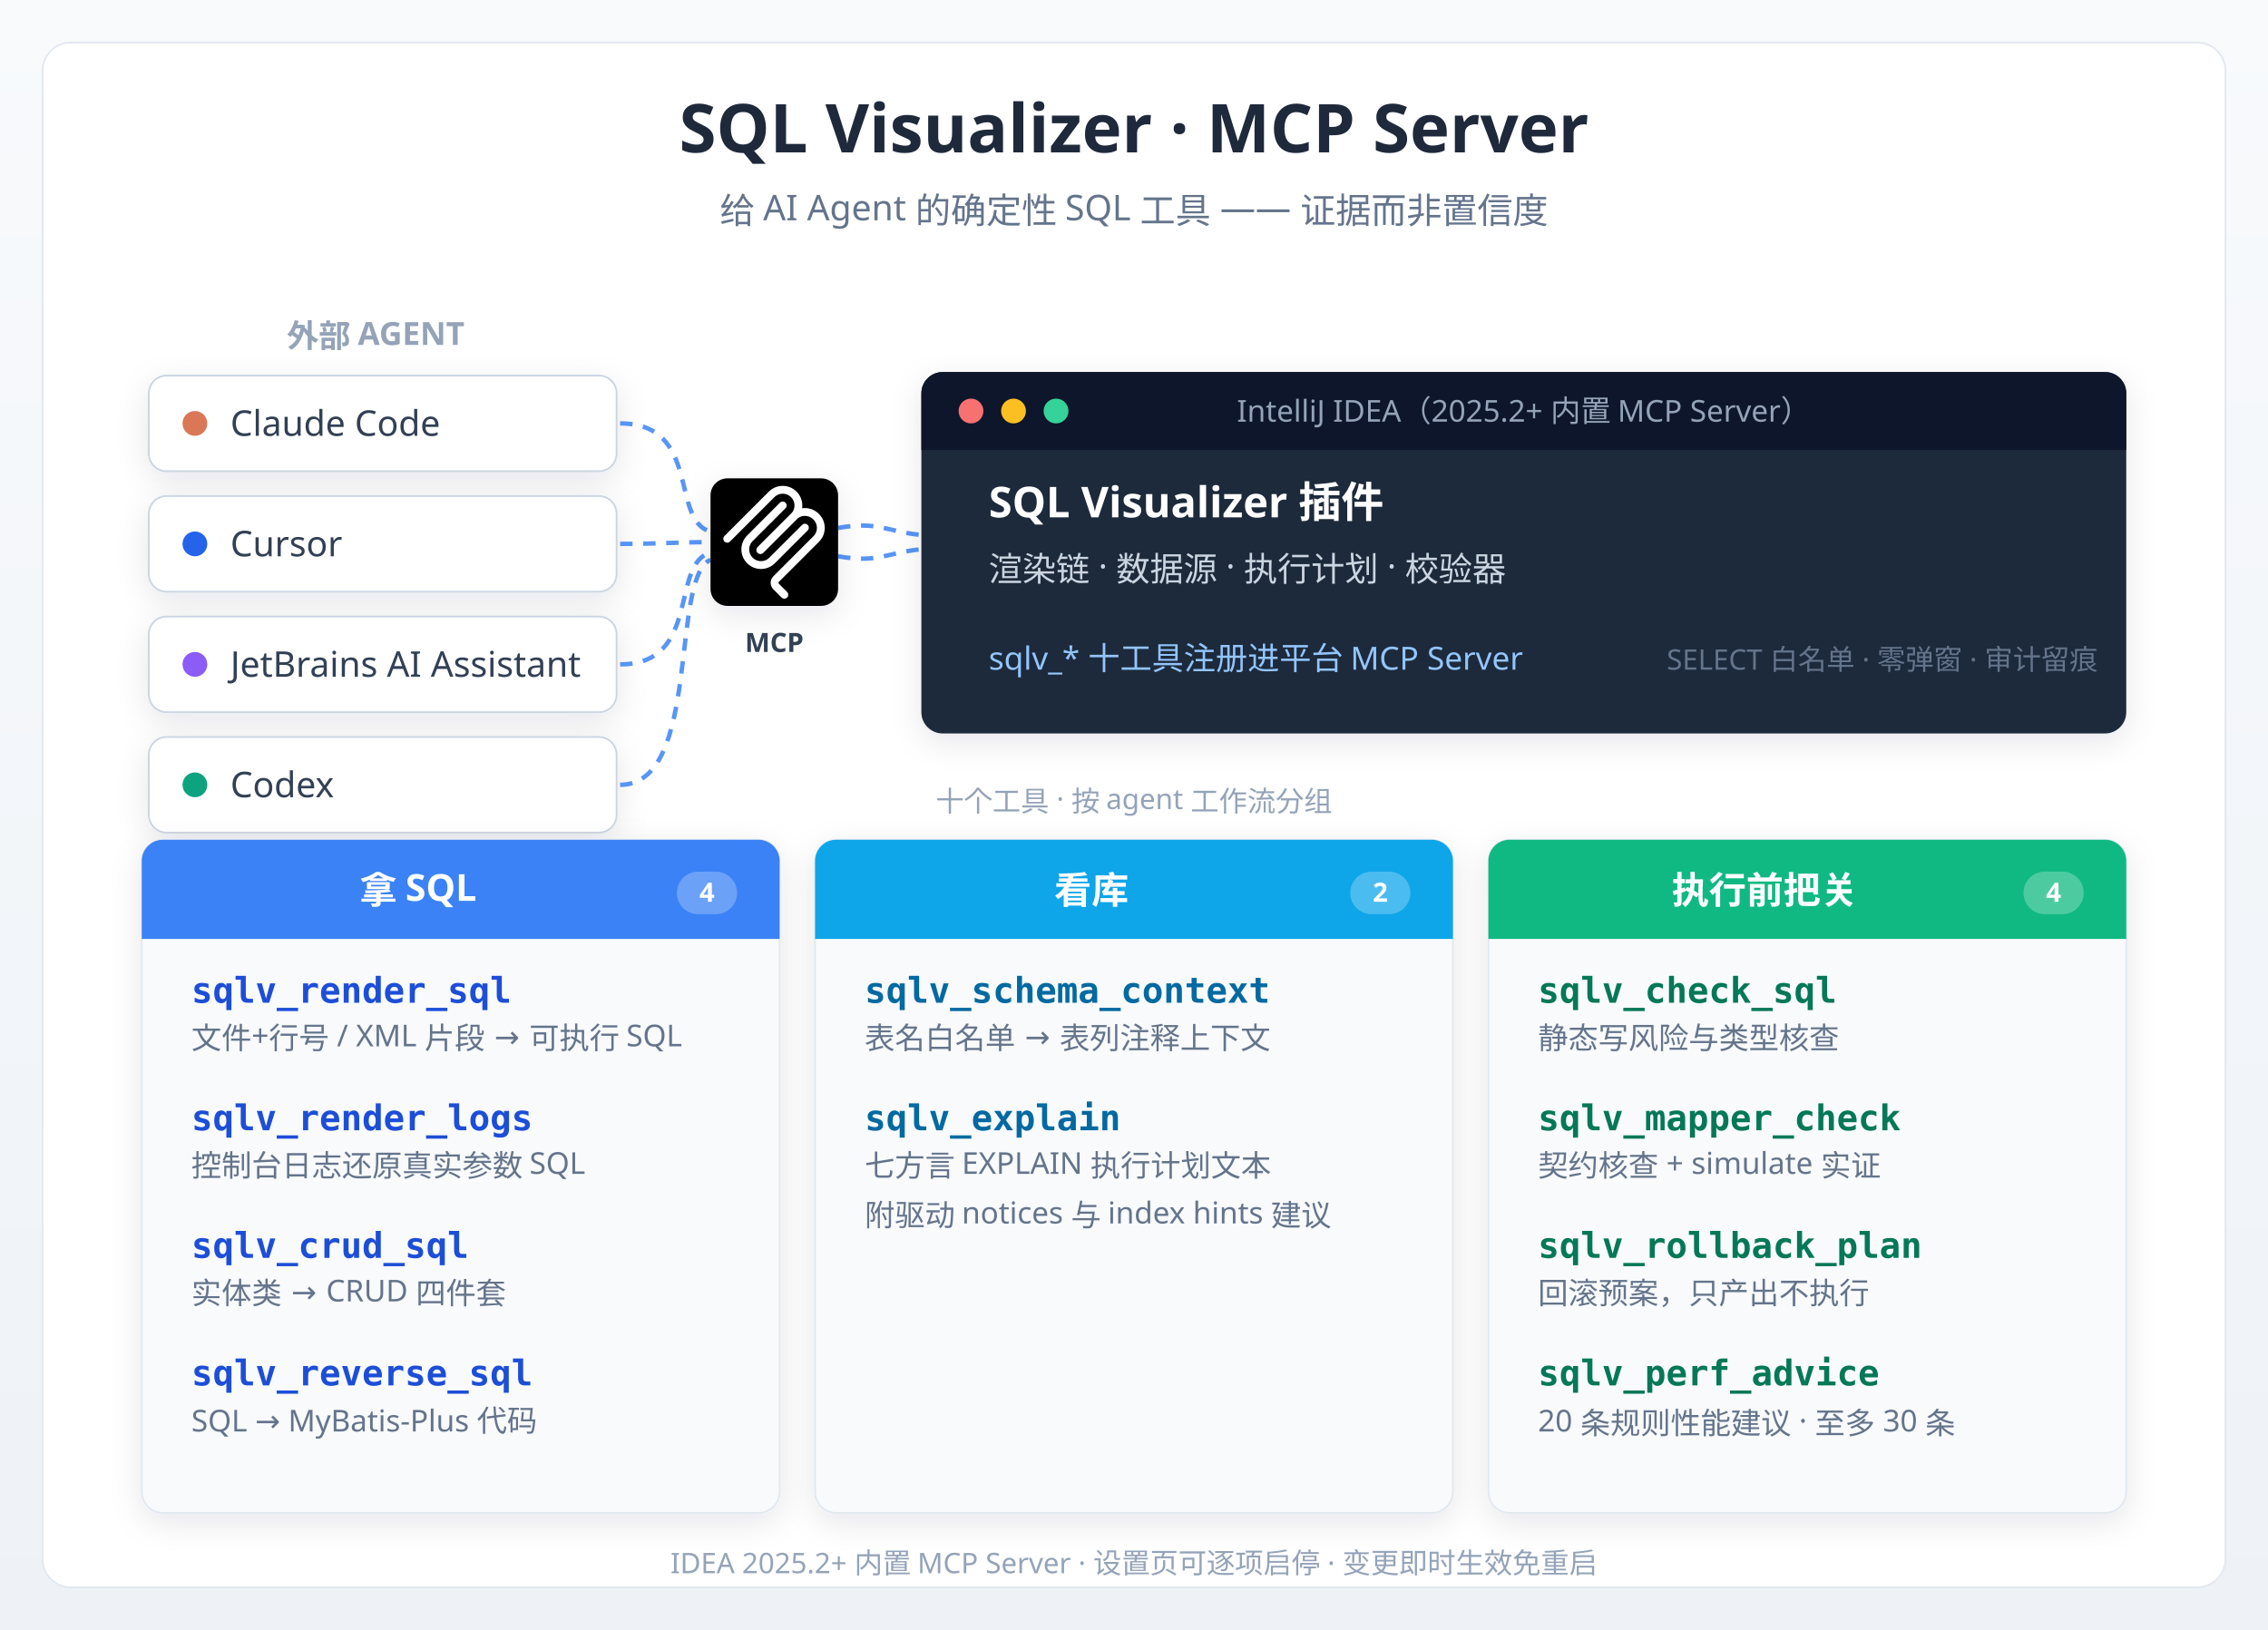
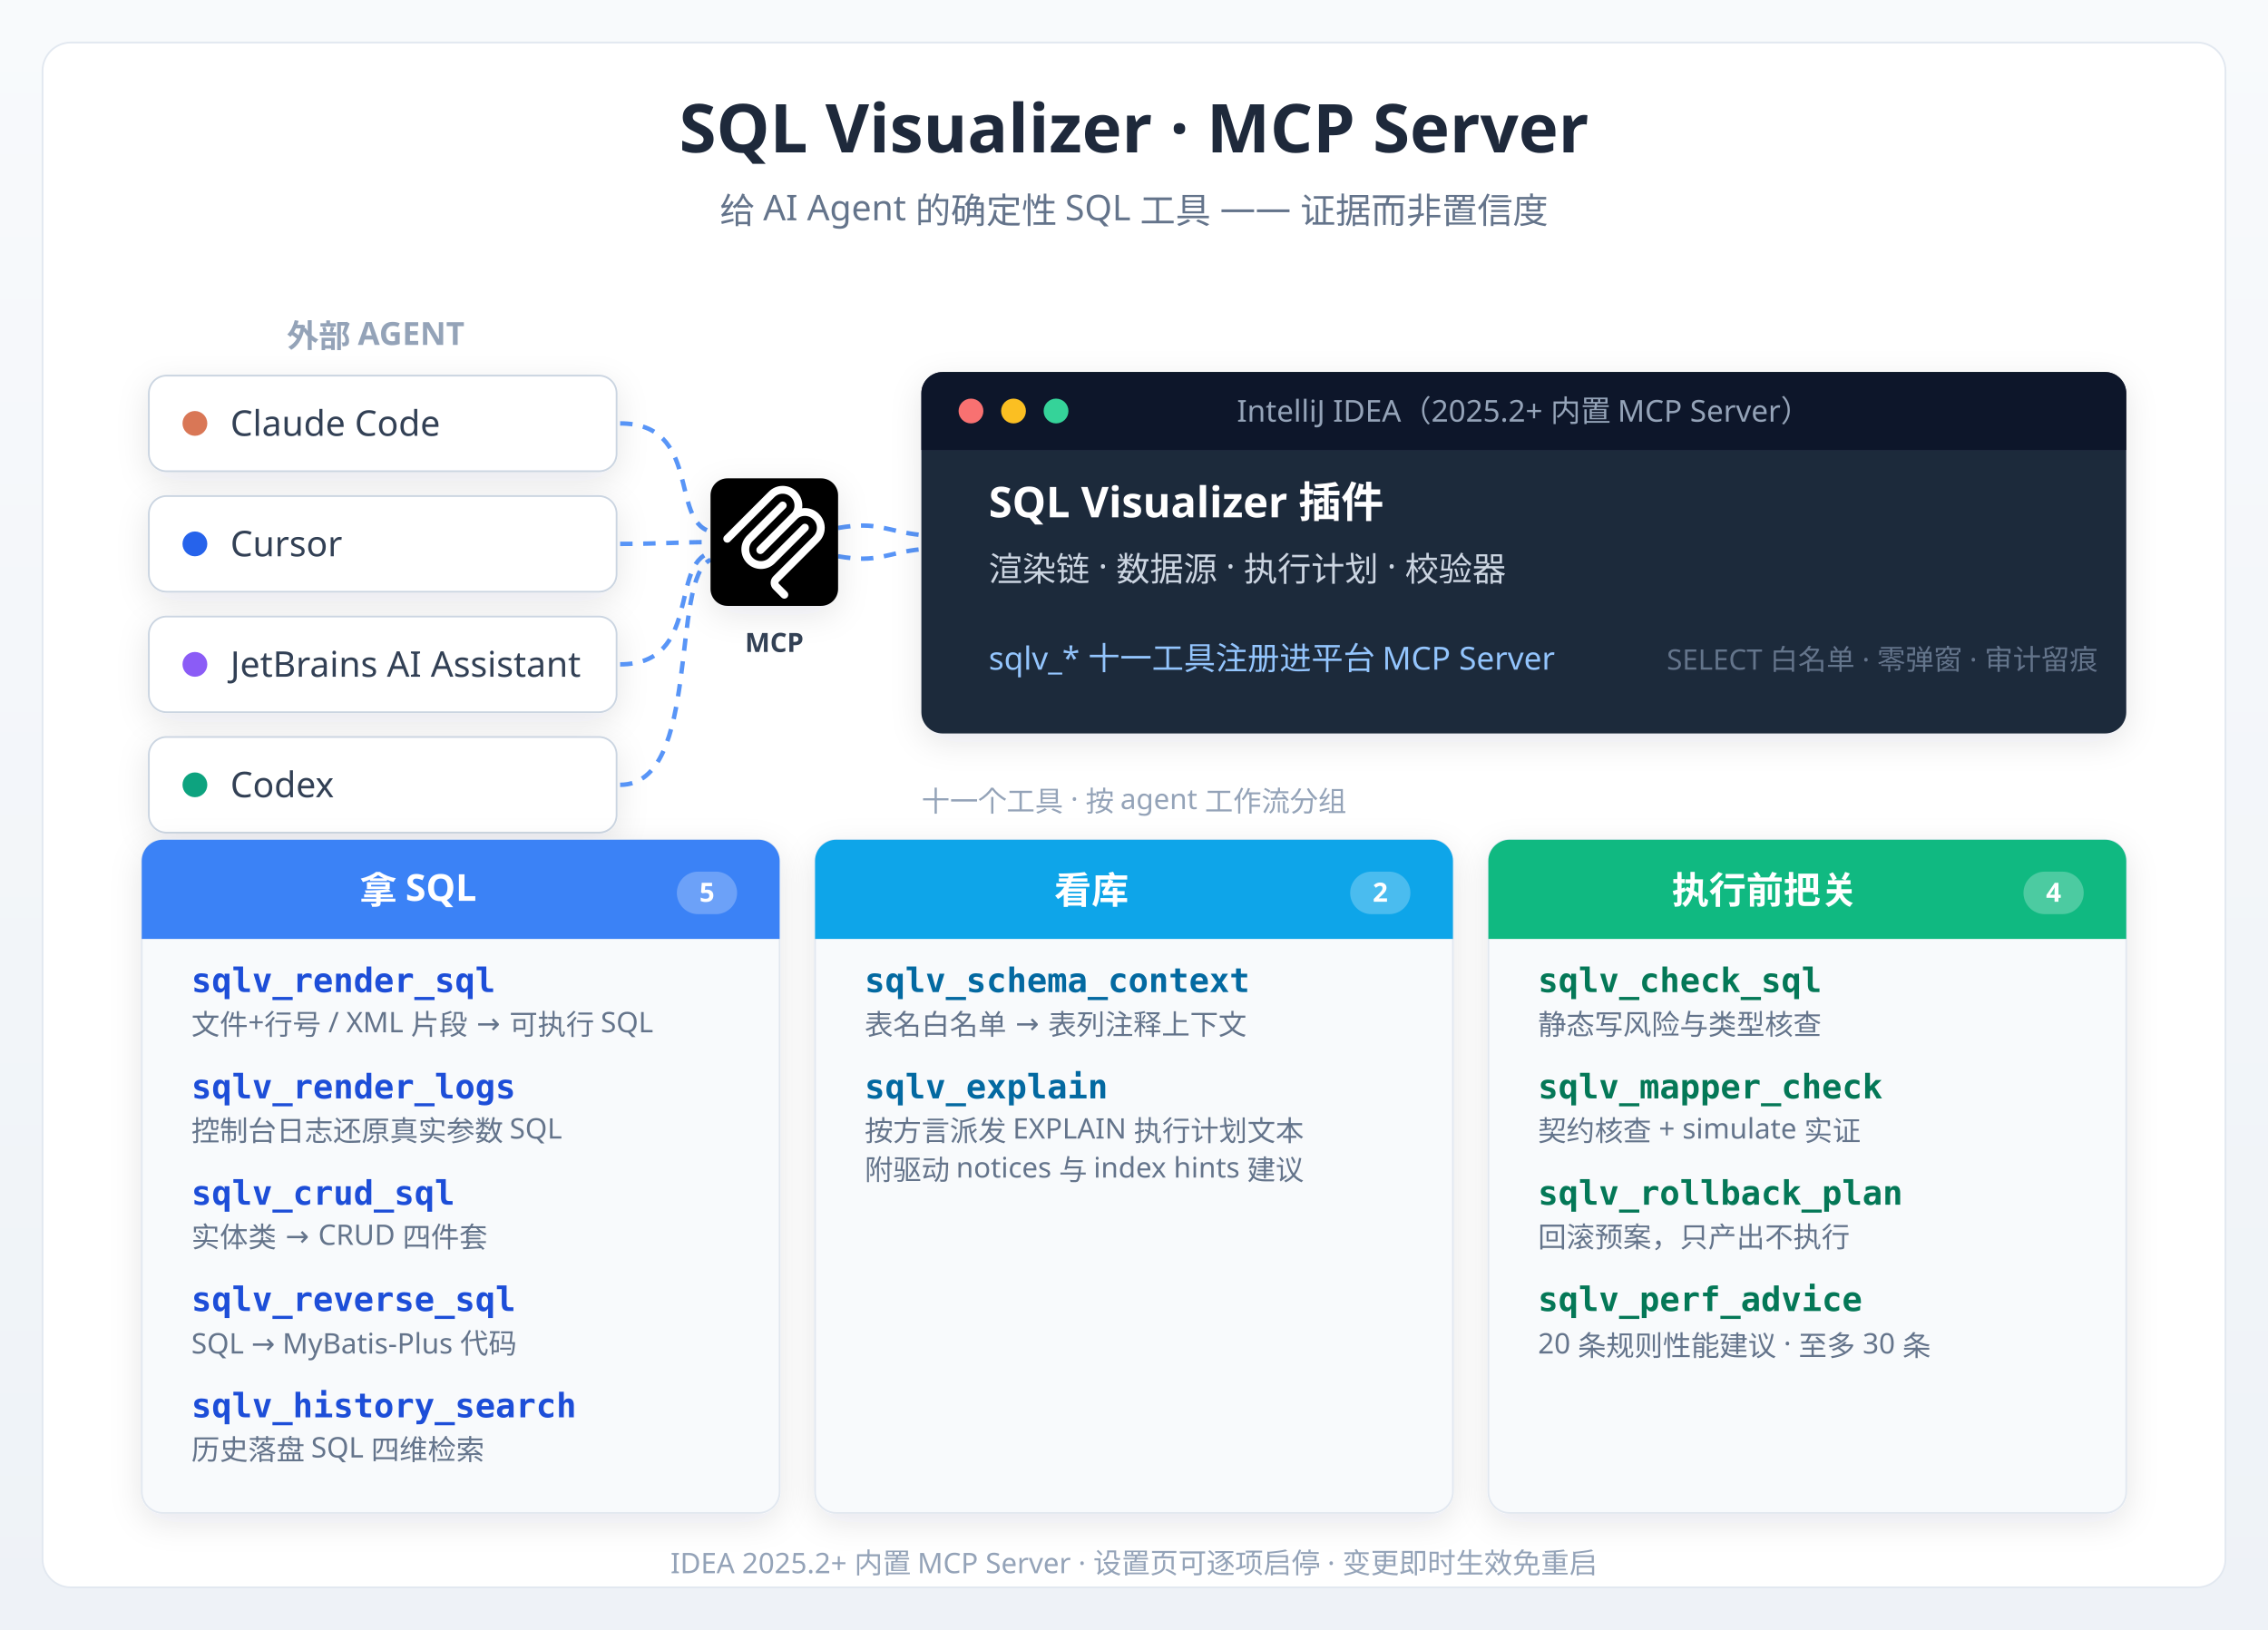
<svg xmlns="http://www.w3.org/2000/svg" width="1280" height="920" viewBox="0 0 1280 920">
  <defs>
    <linearGradient id="bg" x1="0" y1="0" x2="0" y2="1">
      <stop offset="0" stop-color="#f8fafc" />
      <stop offset="1" stop-color="#eef2f7" />
    </linearGradient>
    <linearGradient id="mcp" x1="0" y1="0" x2="0" y2="1">
      <stop offset="0" stop-color="#60a5fa" />
      <stop offset="1" stop-color="#2563eb" />
    </linearGradient>
    <filter id="ds" x="-30%" y="-30%" width="160%" height="160%">
      <feDropShadow dx="0" dy="5" stdDeviation="9" flood-color="#0f172a" flood-opacity="0.10" />
    </filter>
  </defs>
  <rect width="1280" height="920" fill="url(#bg)" />
  <rect x="24" y="24" width="1232" height="872" rx="16" fill="#ffffff" stroke="#e2e8f0" />
  <text x="640" y="86" text-anchor="middle" font-family="system-ui, 'Segoe UI', sans-serif" font-size="38" font-weight="700" fill="#1e293b">SQL Visualizer · MCP Server</text>
  <text x="640" y="126" text-anchor="middle" font-family="system-ui, 'Segoe UI', sans-serif" font-size="20" fill="#64748b">给 AI Agent 的确定性 SQL 工具 —— 证据而非置信度</text>
  <g font-family="system-ui, 'Segoe UI', sans-serif">
    <text x="212" y="196" text-anchor="middle" font-size="18" font-weight="600" fill="#94a3b8">外部 AGENT</text>
    <g font-size="20" fill="#334155">
      <g filter="url(#ds)">
        <rect x="84" y="212" width="264" height="54" rx="10" fill="#ffffff" stroke="#cbd5e1" />
        <circle cx="110" cy="239" r="7" fill="#d97757" />
        <text x="130" y="246">Claude Code</text>
      </g>
      <g filter="url(#ds)">
        <rect x="84" y="280" width="264" height="54" rx="10" fill="#ffffff" stroke="#cbd5e1" />
        <circle cx="110" cy="307" r="7" fill="#2563eb" />
        <text x="130" y="314">Cursor</text>
      </g>
      <g filter="url(#ds)">
        <rect x="84" y="348" width="264" height="54" rx="10" fill="#ffffff" stroke="#cbd5e1" />
        <circle cx="110" cy="375" r="7" fill="#8b5cf6" />
        <text x="130" y="382">JetBrains AI Assistant</text>
      </g>
      <g filter="url(#ds)">
        <rect x="84" y="416" width="264" height="54" rx="10" fill="#ffffff" stroke="#cbd5e1" />
        <circle cx="110" cy="443" r="7" fill="#10a37f" />
        <text x="130" y="450">Codex</text>
      </g>
    </g>
  </g>
  <g stroke="#3b82f6" stroke-width="2.5" fill="none" stroke-dasharray="7 6" opacity="0.85">
    <path d="M 350 239 C 396 239, 378 294, 401 300" />
    <path d="M 350 307 C 372 307, 384 306, 401 306" />
    <path d="M 350 375 C 396 375, 378 318, 401 312" />
    <path d="M 350 443 C 396 443, 378 326, 401 316" />
    <path d="M 473 298 C 496 294, 500 300, 520 302" />
    <path d="M 473 314 C 496 318, 500 312, 520 310" />
  </g>
  <g filter="url(#ds)">
    <svg x="401" y="270" width="72" height="72" viewBox="0 0 180 180" fill="none">
      <rect width="180" height="180" rx="24" fill="black" />
      <mask id="mcp-official-mask" style="mask-type:luminance" maskUnits="userSpaceOnUse" x="7" y="7" width="166" height="166">
        <path d="M173 7H7V173H173V7Z" fill="white" />
      </mask>
      <g mask="url(#mcp-official-mask)">
        <path d="M23.6 85.253L86.202 22.651C94.846 14.007 108.86 14.007 117.503 22.651C126.147 31.294 126.147 45.308 117.503 53.952L70.225 101.23" stroke="white" stroke-width="11.067" stroke-linecap="round" />
        <path d="M70.879 100.578L117.504 53.952C126.148 45.308 140.163 45.308 148.806 53.952L149.132 54.278C157.776 62.922 157.776 76.936 149.132 85.579L92.514 142.198C89.633 145.079 89.633 149.75 92.514 152.631L104.14 164.257" stroke="white" stroke-width="11.067" stroke-linecap="round" />
        <path d="M101.853 38.301L55.553 84.601C46.909 93.245 46.909 107.258 55.553 115.902C64.197 124.546 78.211 124.546 86.854 115.902L133.154 69.603" stroke="white" stroke-width="11.067" stroke-linecap="round" />
      </g>
    </svg>
  </g>
  <text x="437" y="368" text-anchor="middle" font-family="system-ui, 'Segoe UI', sans-serif" font-size="15" font-weight="600" fill="#334155">MCP</text>
  <g font-family="system-ui, 'Segoe UI', sans-serif" filter="url(#ds)">
    <rect x="520" y="210" width="680" height="204" rx="12" fill="#1e293b" />
    <path d="M 520 222 a 12 12 0 0 1 12 -12 h 656 a 12 12 0 0 1 12 12 v 32 h -680 z" fill="#0f172a" />
    <circle cx="548" cy="232" r="7" fill="#f87171" />
    <circle cx="572" cy="232" r="7" fill="#fbbf24" />
    <circle cx="596" cy="232" r="7" fill="#34d399" />
    <text x="860" y="238" text-anchor="middle" font-size="17" fill="#94a3b8">IntelliJ IDEA（2025.2+ 内置 MCP Server）</text>
    <text x="558" y="292" font-size="24" font-weight="600" fill="#ffffff">SQL Visualizer 插件</text>
    <text x="558" y="328" font-size="19" fill="#cbd5e1">渲染链 · 数据源 · 执行计划 · 校验器</text>
-     <text x="558" y="378" font-size="18" fill="#93c5fd">sqlv_* 十工具注册进平台 MCP Server</text>
+     <text x="558" y="378" font-size="18" fill="#93c5fd">sqlv_* 十一工具注册进平台 MCP Server</text>
    <text x="1184" y="378" text-anchor="end" font-size="16" fill="#64748b">SELECT 白名单 · 零弹窗 · 审计留痕</text>
  </g>
-   <text x="640" y="458" text-anchor="middle" font-family="system-ui, 'Segoe UI', sans-serif" font-size="16" fill="#94a3b8">十个工具 · 按 agent 工作流分组</text>
+   <text x="640" y="458" text-anchor="middle" font-family="system-ui, 'Segoe UI', sans-serif" font-size="16" fill="#94a3b8">十一个工具 · 按 agent 工作流分组</text>
  <g font-family="system-ui, 'Segoe UI', sans-serif">
    <g filter="url(#ds)">
      <rect x="80" y="474" width="360" height="380" rx="12" fill="#f8fafc" stroke="#e2e8f0" />
    </g>
    <path d="M 80 530 v -44 a 12 12 0 0 1 12 -12 h 336 a 12 12 0 0 1 12 12 v 44 z" fill="#3b82f6" />
    <text x="236" y="510" text-anchor="middle" font-size="21" font-weight="600" fill="#ffffff">拿 SQL</text>
    <rect x="382" y="492" width="34" height="24" rx="12" fill="#ffffff" opacity="0.25" />
-     <text x="399" y="509" text-anchor="middle" font-size="15" font-weight="600" fill="#ffffff">4</text>
-     <g font-size="20" font-weight="600" fill="#1d4ed8" font-family="Consolas, 'JetBrains Mono', monospace">
-       <text x="108" y="566">sqlv_render_sql</text>
-       <text x="108" y="638">sqlv_render_logs</text>
-       <text x="108" y="710">sqlv_crud_sql</text>
-       <text x="108" y="782">sqlv_reverse_sql</text>
+     <text x="399" y="509" text-anchor="middle" font-size="15" font-weight="600" fill="#ffffff">5</text>
+     <g font-size="19" font-weight="600" fill="#1d4ed8" font-family="Consolas, 'JetBrains Mono', monospace">
+       <text x="108" y="560">sqlv_render_sql</text>
+       <text x="108" y="620">sqlv_render_logs</text>
+       <text x="108" y="680">sqlv_crud_sql</text>
+       <text x="108" y="740">sqlv_reverse_sql</text>
+       <text x="108" y="800">sqlv_history_search</text>
    </g>
-     <g font-size="17" fill="#64748b">
-       <text x="108" y="592">文件+行号 / XML 片段 → 可执行 SQL</text>
-       <text x="108" y="664">控制台日志还原真实参数 SQL</text>
-       <text x="108" y="736">实体类 → CRUD 四件套</text>
-       <text x="108" y="808">SQL → MyBatis-Plus 代码</text>
+     <g font-size="16" fill="#64748b">
+       <text x="108" y="584">文件+行号 / XML 片段 → 可执行 SQL</text>
+       <text x="108" y="644">控制台日志还原真实参数 SQL</text>
+       <text x="108" y="704">实体类 → CRUD 四件套</text>
+       <text x="108" y="764">SQL → MyBatis-Plus 代码</text>
+       <text x="108" y="824">历史落盘 SQL 四维检索</text>
    </g>
    <g filter="url(#ds)">
      <rect x="460" y="474" width="360" height="380" rx="12" fill="#f8fafc" stroke="#e2e8f0" />
    </g>
    <path d="M 460 530 v -44 a 12 12 0 0 1 12 -12 h 336 a 12 12 0 0 1 12 12 v 44 z" fill="#0ea5e9" />
    <text x="616" y="510" text-anchor="middle" font-size="21" font-weight="600" fill="#ffffff">看库</text>
    <rect x="762" y="492" width="34" height="24" rx="12" fill="#ffffff" opacity="0.25" />
    <text x="779" y="509" text-anchor="middle" font-size="15" font-weight="600" fill="#ffffff">2</text>
-     <g font-size="20" font-weight="600" fill="#0369a1" font-family="Consolas, 'JetBrains Mono', monospace">
-       <text x="488" y="566">sqlv_schema_context</text>
-       <text x="488" y="638">sqlv_explain</text>
+     <g font-size="19" font-weight="600" fill="#0369a1" font-family="Consolas, 'JetBrains Mono', monospace">
+       <text x="488" y="560">sqlv_schema_context</text>
+       <text x="488" y="620">sqlv_explain</text>
    </g>
-     <g font-size="17" fill="#64748b">
-       <text x="488" y="592">表名白名单 → 表列注释上下文</text>
-       <text x="488" y="664">七方言 EXPLAIN 执行计划文本</text>
-       <text x="488" y="692">附驱动 notices 与 index hints 建议</text>
+     <g font-size="16" fill="#64748b">
+       <text x="488" y="584">表名白名单 → 表列注释上下文</text>
+       <text x="488" y="644">按方言派发 EXPLAIN 执行计划文本</text>
+       <text x="488" y="666">附驱动 notices 与 index hints 建议</text>
    </g>
    <g filter="url(#ds)">
      <rect x="840" y="474" width="360" height="380" rx="12" fill="#f8fafc" stroke="#e2e8f0" />
    </g>
    <path d="M 840 530 v -44 a 12 12 0 0 1 12 -12 h 336 a 12 12 0 0 1 12 12 v 44 z" fill="#10b981" />
    <text x="996" y="510" text-anchor="middle" font-size="21" font-weight="600" fill="#ffffff">执行前把关</text>
    <rect x="1142" y="492" width="34" height="24" rx="12" fill="#ffffff" opacity="0.25" />
    <text x="1159" y="509" text-anchor="middle" font-size="15" font-weight="600" fill="#ffffff">4</text>
-     <g font-size="20" font-weight="600" fill="#047857" font-family="Consolas, 'JetBrains Mono', monospace">
-       <text x="868" y="566">sqlv_check_sql</text>
-       <text x="868" y="638">sqlv_mapper_check</text>
-       <text x="868" y="710">sqlv_rollback_plan</text>
-       <text x="868" y="782">sqlv_perf_advice</text>
+     <g font-size="19" font-weight="600" fill="#047857" font-family="Consolas, 'JetBrains Mono', monospace">
+       <text x="868" y="560">sqlv_check_sql</text>
+       <text x="868" y="620">sqlv_mapper_check</text>
+       <text x="868" y="680">sqlv_rollback_plan</text>
+       <text x="868" y="740">sqlv_perf_advice</text>
    </g>
-     <g font-size="17" fill="#64748b">
-       <text x="868" y="592">静态写风险与类型核查</text>
-       <text x="868" y="664">契约核查 + simulate 实证</text>
-       <text x="868" y="736">回滚预案，只产出不执行</text>
-       <text x="868" y="808">20 条规则性能建议 · 至多 30 条</text>
+     <g font-size="16" fill="#64748b">
+       <text x="868" y="584">静态写风险与类型核查</text>
+       <text x="868" y="644">契约核查 + simulate 实证</text>
+       <text x="868" y="704">回滚预案，只产出不执行</text>
+       <text x="868" y="764">20 条规则性能建议 · 至多 30 条</text>
    </g>
  </g>
  <text x="640" y="888" text-anchor="middle" font-family="system-ui, 'Segoe UI', sans-serif" font-size="16" fill="#94a3b8">IDEA 2025.2+ 内置 MCP Server · 设置页可逐项启停 · 变更即时生效免重启</text>
</svg>
